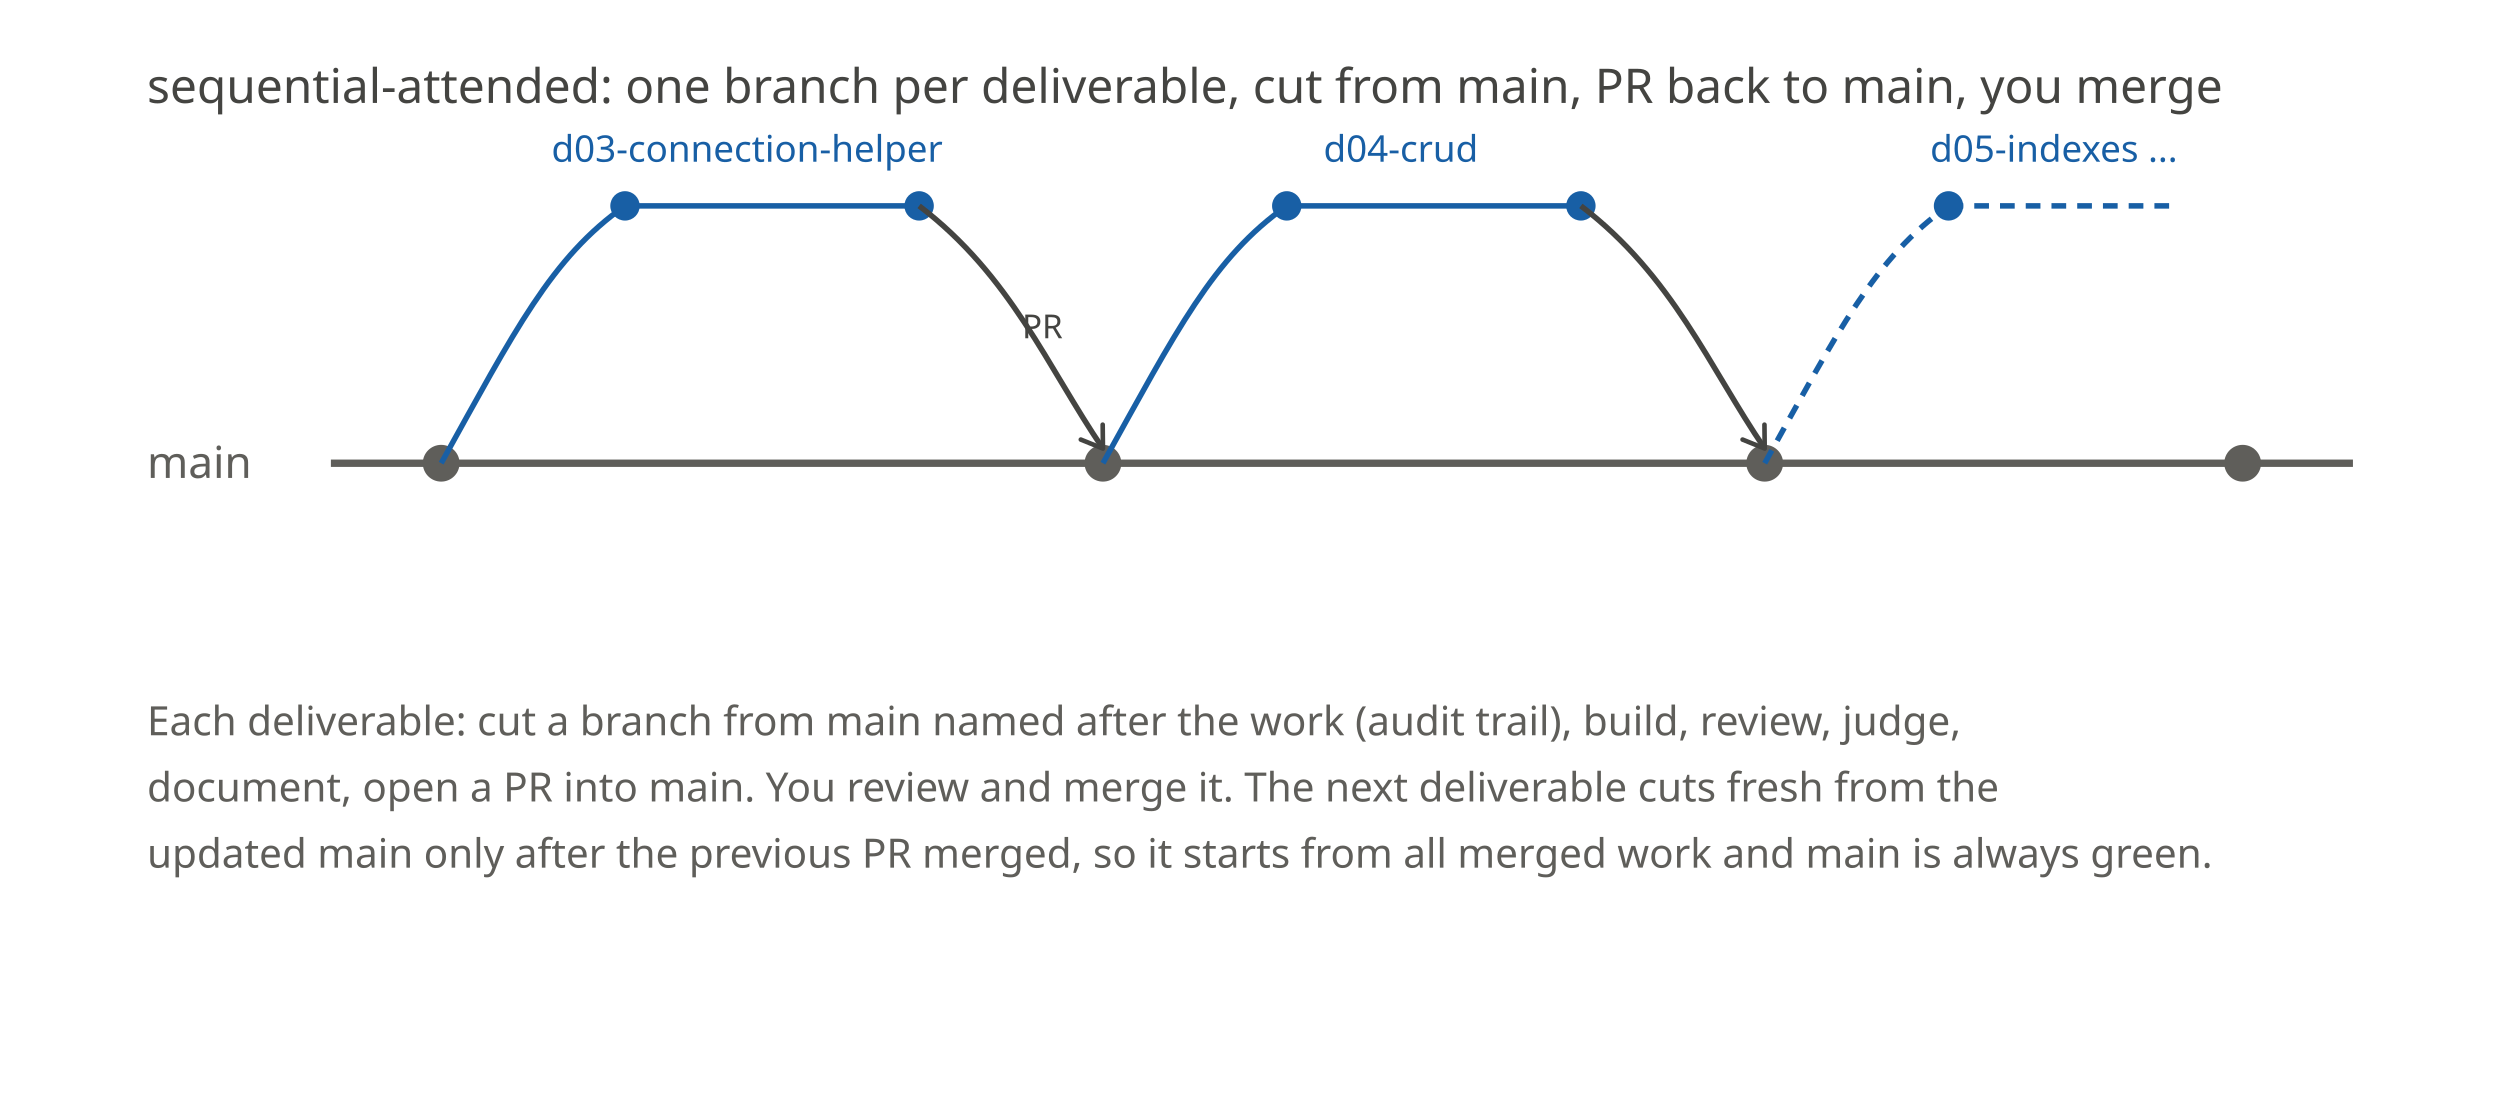
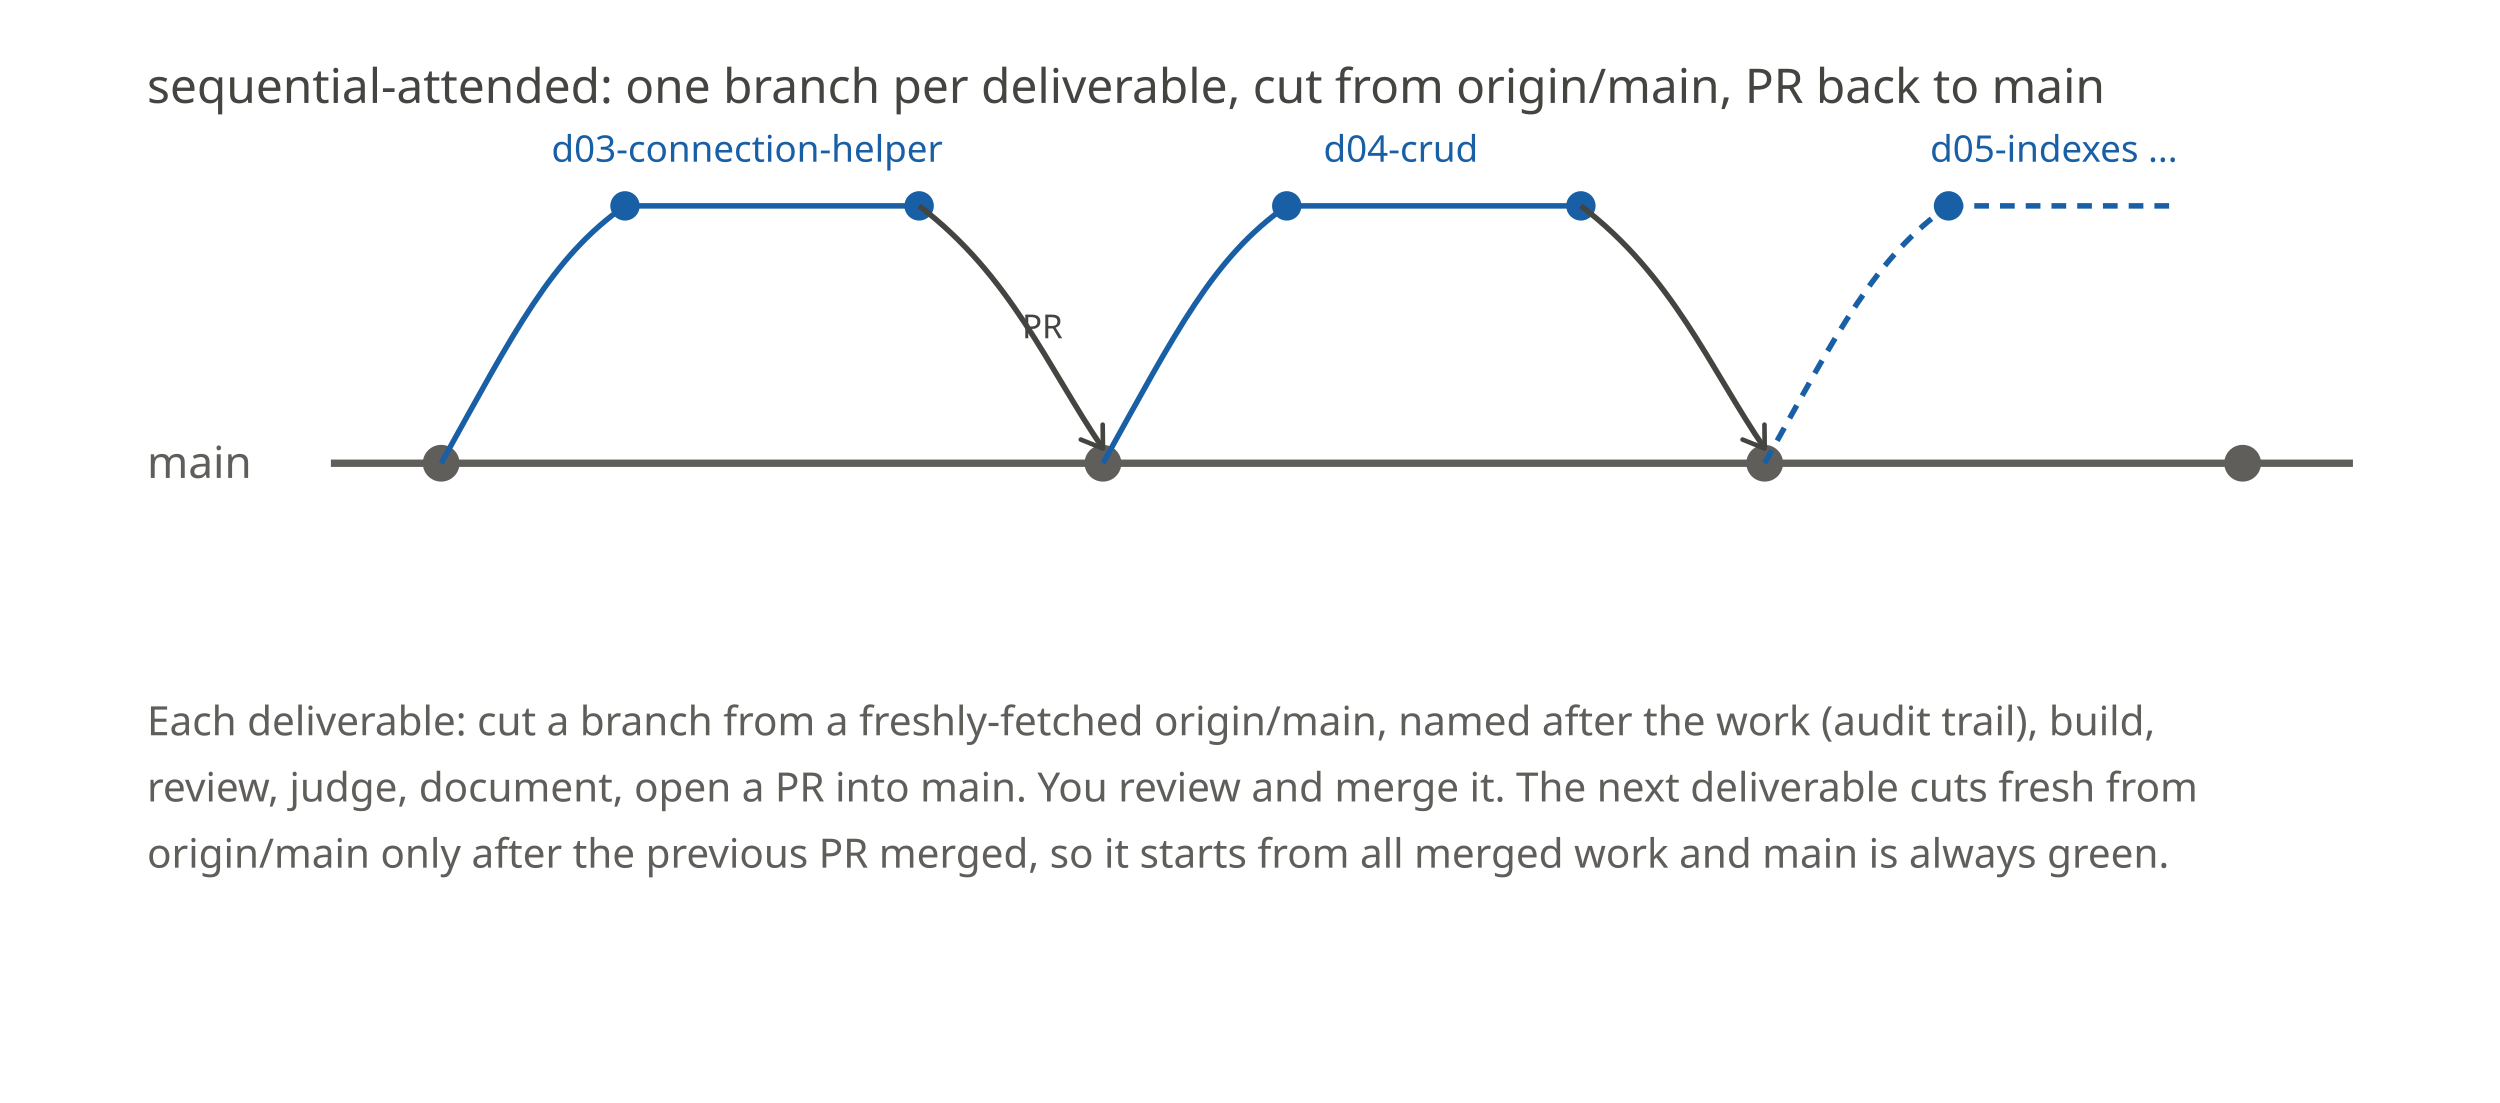
<svg xmlns="http://www.w3.org/2000/svg" width="680" viewBox="0 0 680 300" role="img" font-family="sans-serif">
  <defs>
    <marker id="arrow" viewBox="0 0 10 10" refX="8" refY="5" markerWidth="6" markerHeight="6" orient="auto-start-reverse">
      <path d="M2 1L8 5L2 9" fill="none" stroke="context-stroke" stroke-width="1.4" stroke-linecap="round" stroke-linejoin="round" />
    </marker>
  </defs>
-   <text x="40" y="28" fill="#444441" font-size="13" font-weight="500">sequential-attended: one branch per deliverable, cut from main, PR back to main, you merge</text>
+   <text x="40" y="28" fill="#444441" font-size="13" font-weight="500">sequential-attended: one branch per deliverable, cut from origin/main, PR back to main</text>
  <text x="40" y="130" fill="#5F5E5A" font-size="12" font-weight="500">main</text>
  <line x1="90" y1="126" x2="640" y2="126" stroke="#5F5E5A" stroke-width="2" />
  <circle cx="120" cy="126" r="5" fill="#5F5E5A" />
  <circle cx="300" cy="126" r="5" fill="#5F5E5A" />
  <circle cx="480" cy="126" r="5" fill="#5F5E5A" />
  <circle cx="610" cy="126" r="5" fill="#5F5E5A" />
  <path d="M120 126 C140 90, 150 70, 170 56" fill="none" stroke="#185FA5" stroke-width="1.5" />
  <line x1="170" y1="56" x2="250" y2="56" stroke="#185FA5" stroke-width="1.5" />
  <circle cx="170" cy="56" r="4" fill="#185FA5" />
  <circle cx="250" cy="56" r="4" fill="#185FA5" />
  <path d="M250 56 C275 75, 285 100, 300 122" fill="none" stroke="#444441" stroke-width="1.5" marker-end="url(#arrow)" />
  <text x="150" y="44" fill="#185FA5" font-size="10">d03-connection-helper</text>
  <text x="278" y="92" fill="#444441" font-size="9">PR</text>
  <path d="M300 126 C320 90, 330 70, 350 56" fill="none" stroke="#185FA5" stroke-width="1.5" />
  <line x1="350" y1="56" x2="430" y2="56" stroke="#185FA5" stroke-width="1.5" />
  <circle cx="350" cy="56" r="4" fill="#185FA5" />
  <circle cx="430" cy="56" r="4" fill="#185FA5" />
  <path d="M430 56 C455 75, 465 100, 480 122" fill="none" stroke="#444441" stroke-width="1.5" marker-end="url(#arrow)" />
  <text x="360" y="44" fill="#185FA5" font-size="10">d04-crud</text>
  <path d="M480 126 C500 90, 510 70, 530 56" fill="none" stroke="#185FA5" stroke-width="1.5" stroke-dasharray="4 3" />
  <line x1="530" y1="56" x2="590" y2="56" stroke="#185FA5" stroke-width="1.5" stroke-dasharray="4 3" />
  <circle cx="530" cy="56" r="4" fill="#185FA5" />
  <text x="525" y="44" fill="#185FA5" font-size="10">d05-indexes ...</text>
-   <text x="40" y="200" fill="#5F5E5A" font-size="11">Each deliverable: cut a branch from main named after the work (audit trail), build, review, judge,</text>
-   <text x="40" y="218" fill="#5F5E5A" font-size="11">document, open a PR into main. You review and merge it. The next deliverable cuts fresh from the</text>
-   <text x="40" y="236" fill="#5F5E5A" font-size="11">updated main only after the previous PR merged, so it starts from all merged work and main is always green.</text>
+   <text x="40" y="200" fill="#5F5E5A" font-size="11">Each deliverable: cut a branch from a freshly-fetched origin/main, named after the work (audit trail), build,</text>
+   <text x="40" y="218" fill="#5F5E5A" font-size="11">review, judge, document, open a PR into main. You review and merge it. The next deliverable cuts fresh from</text>
+   <text x="40" y="236" fill="#5F5E5A" font-size="11">origin/main only after the previous PR merged, so it starts from all merged work and main is always green.</text>
</svg>
